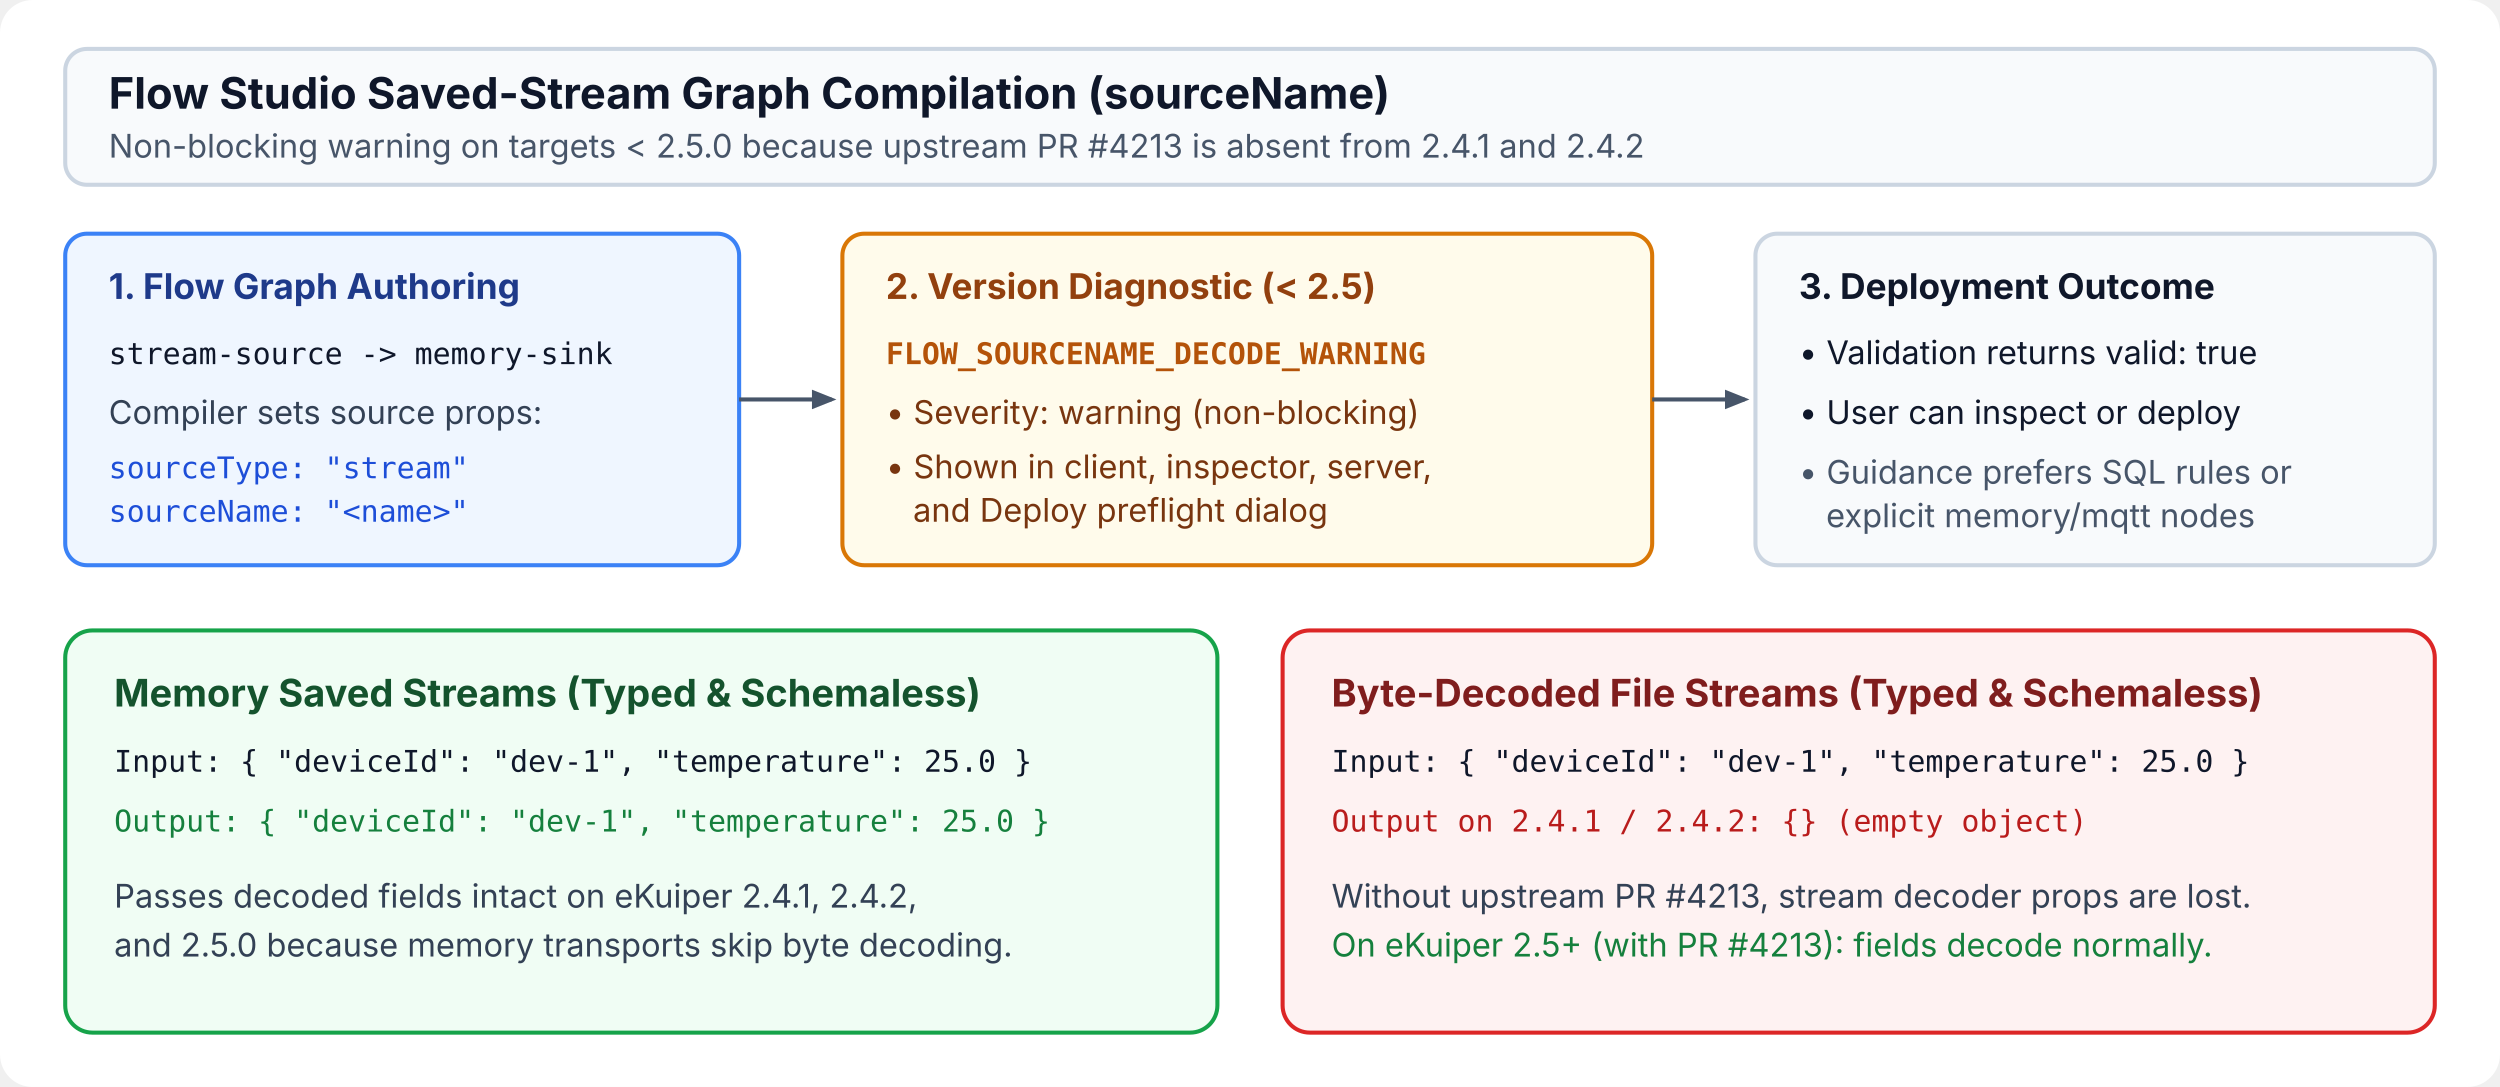
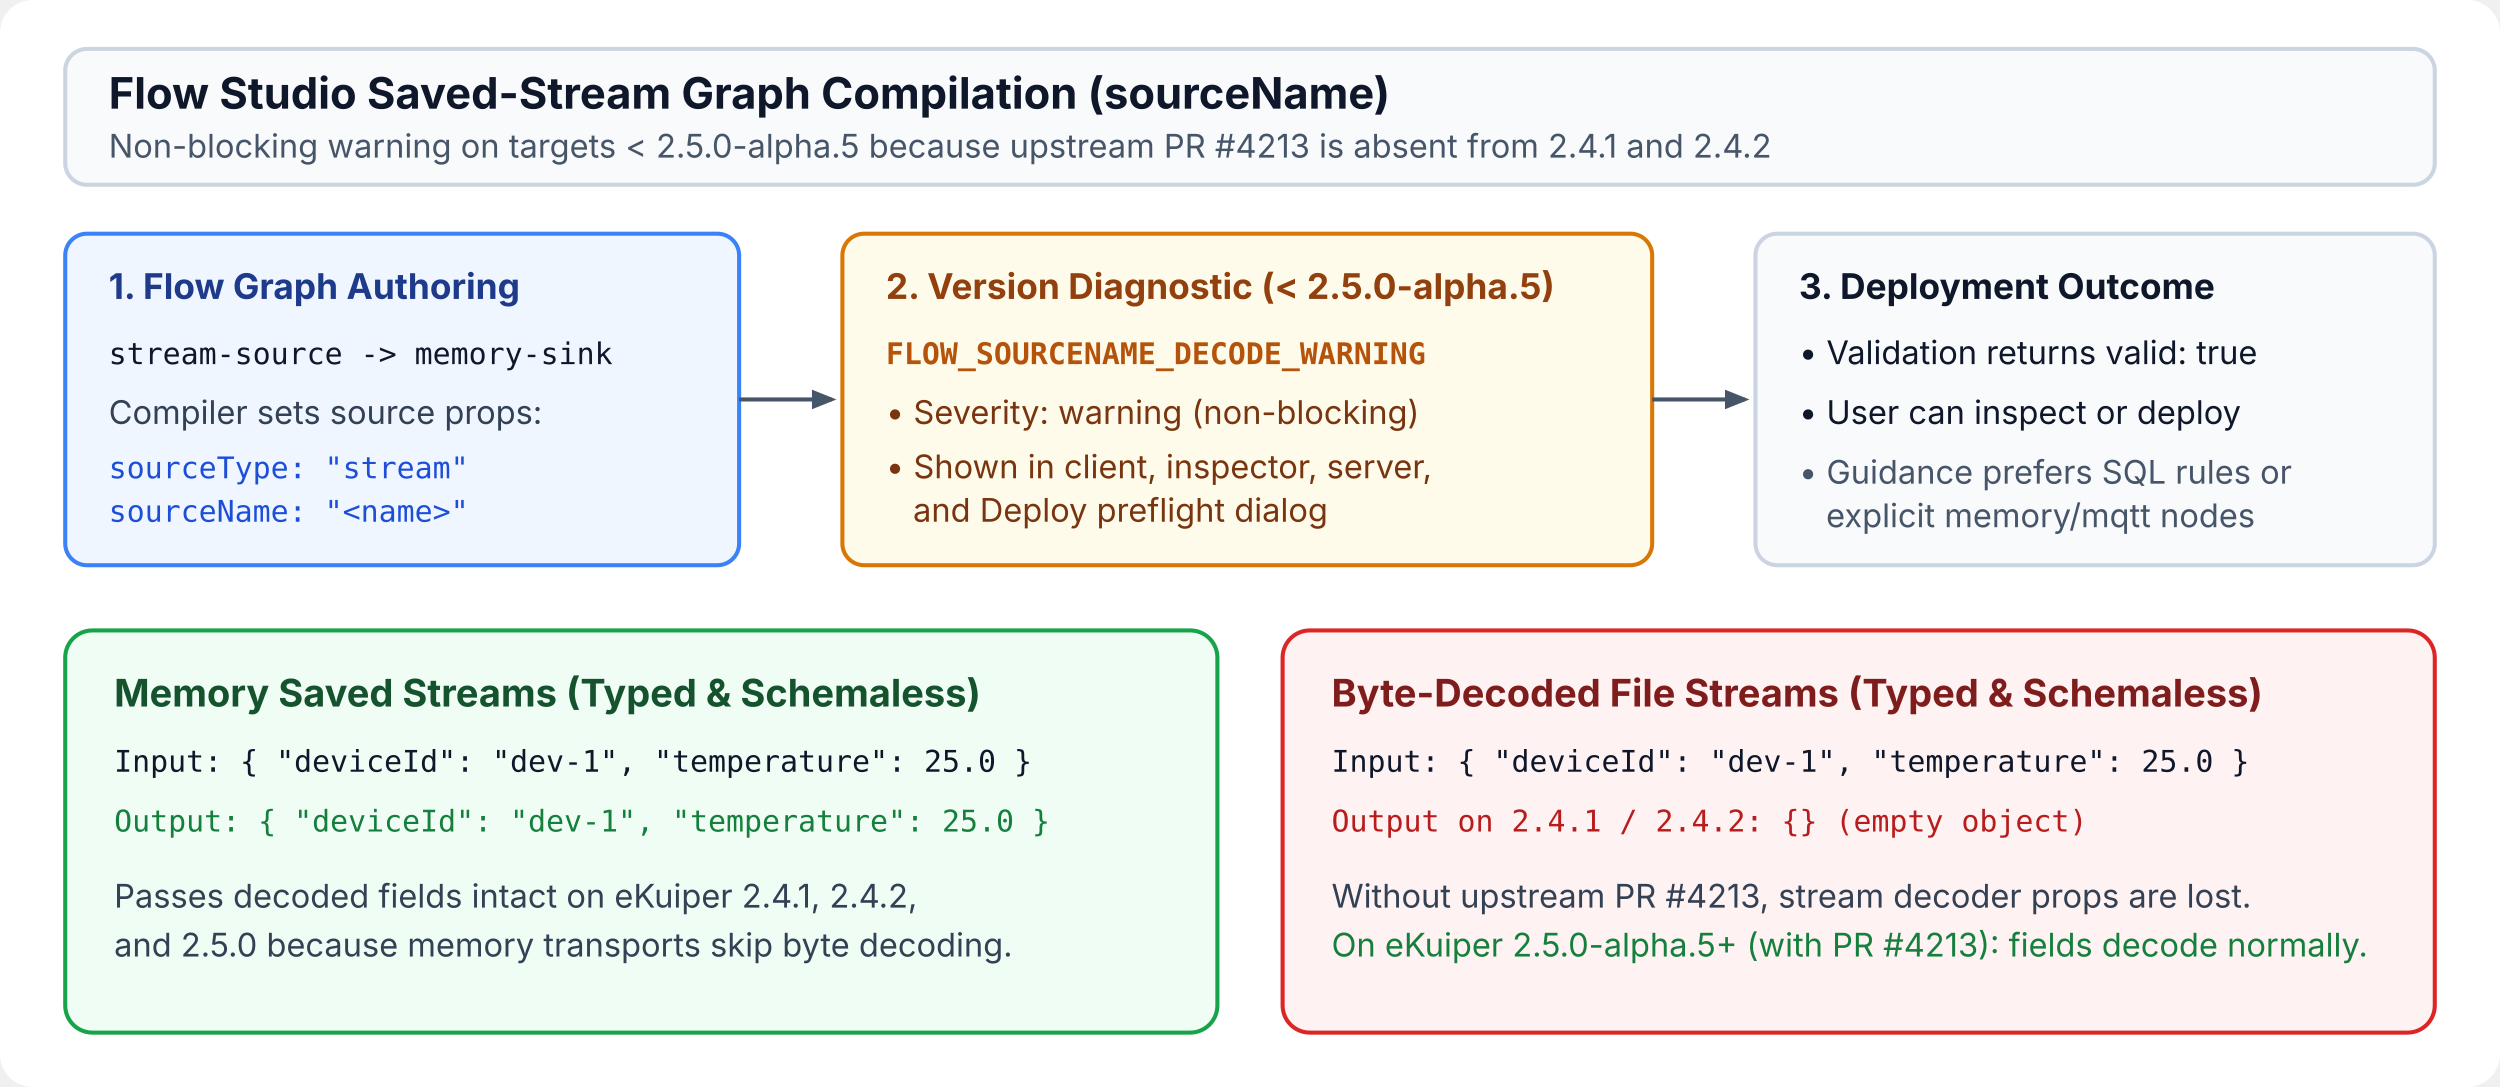
<svg xmlns="http://www.w3.org/2000/svg" viewBox="0 0 920 400" width="920" height="400" role="img" aria-labelledby="title desc">
  <defs>
    <marker id="arrow" viewBox="0 0 10 10" refX="8" refY="5" markerWidth="6" markerHeight="6" orient="auto-start-reverse">
      <path d="M 0 1 L 10 5 L 0 9 z" fill="#475569" />
    </marker>
  </defs>
  <rect width="920" height="400" fill="#ffffff" rx="12" />
  <rect x="24" y="18" width="872" height="50" rx="8" fill="#f8fafc" stroke="#cbd5e1" stroke-width="1.5" />
  <text x="40" y="40" font-family="system-ui, -apple-system, sans-serif" font-size="16" font-weight="700" fill="#0f172a">Flow Studio Saved-Stream Graph Compilation (sourceName)</text>
-   <text x="40" y="58" font-family="system-ui, -apple-system, sans-serif" font-size="12" fill="#475569">Non-blocking warning on targets &lt; 2.5.0 because upstream PR #4213 is absent from 2.4.1 and 2.4.2</text>
+   <text x="40" y="58" font-family="system-ui, -apple-system, sans-serif" font-size="12" fill="#475569">Non-blocking warning on targets &lt; 2.5.0-alpha.5 because upstream PR #4213 is absent from 2.4.1 and 2.4.2</text>
  <rect x="24" y="86" width="248" height="122" rx="8" fill="#eff6ff" stroke="#3b82f6" stroke-width="1.5" />
  <text x="40" y="110" font-family="system-ui, -apple-system, sans-serif" font-size="13" font-weight="700" fill="#1e3a8a">1. Flow Graph Authoring</text>
  <text x="40" y="134" font-family="ui-monospace, SFMono-Regular, monospace" font-size="11" fill="#0f172a">stream-source -&gt; memory-sink</text>
  <text x="40" y="156" font-family="system-ui, -apple-system, sans-serif" font-size="12" fill="#334155">Compiler sets source props:</text>
  <text x="40" y="176" font-family="ui-monospace, SFMono-Regular, monospace" font-size="11" fill="#1d4ed8">sourceType: "stream"</text>
  <text x="40" y="192" font-family="ui-monospace, SFMono-Regular, monospace" font-size="11" fill="#1d4ed8">sourceName: "&lt;name&gt;"</text>
  <line x1="272" y1="147" x2="306" y2="147" stroke="#475569" stroke-width="1.5" marker-end="url(#arrow)" />
  <rect x="310" y="86" width="298" height="122" rx="8" fill="#fffbeb" stroke="#d97706" stroke-width="1.5" />
-   <text x="326" y="110" font-family="system-ui, -apple-system, sans-serif" font-size="13" font-weight="700" fill="#92400e">2. Version Diagnostic (&lt; 2.5)</text>
+   <text x="326" y="110" font-family="system-ui, -apple-system, sans-serif" font-size="13" font-weight="700" fill="#92400e">2. Version Diagnostic (&lt; 2.5.0-alpha.5)</text>
  <text x="326" y="134" font-family="ui-monospace, SFMono-Regular, monospace" font-size="11" font-weight="600" fill="#b45309">FLOW_SOURCENAME_DECODE_WARNING</text>
  <text x="326" y="156" font-family="system-ui, -apple-system, sans-serif" font-size="12" fill="#78350f">• Severity: warning (non-blocking)</text>
  <text x="326" y="176" font-family="system-ui, -apple-system, sans-serif" font-size="12" fill="#78350f">• Shown in client, inspector, server,</text>
  <text x="336" y="192" font-family="system-ui, -apple-system, sans-serif" font-size="12" fill="#78350f">and Deploy preflight dialog</text>
  <line x1="608" y1="147" x2="642" y2="147" stroke="#475569" stroke-width="1.5" marker-end="url(#arrow)" />
  <rect x="646" y="86" width="250" height="122" rx="8" fill="#f8fafc" stroke="#cbd5e1" stroke-width="1.5" />
  <text x="662" y="110" font-family="system-ui, -apple-system, sans-serif" font-size="13" font-weight="700" fill="#0f172a">3. Deployment Outcome</text>
  <text x="662" y="134" font-family="system-ui, -apple-system, sans-serif" font-size="12" fill="#0f172a">• Validation returns valid: true</text>
  <text x="662" y="156" font-family="system-ui, -apple-system, sans-serif" font-size="12" fill="#0f172a">• User can inspect or deploy</text>
  <text x="662" y="178" font-family="system-ui, -apple-system, sans-serif" font-size="12" fill="#475569">• Guidance prefers SQL rules or</text>
  <text x="672" y="194" font-family="system-ui, -apple-system, sans-serif" font-size="12" fill="#475569">explicit memory/mqtt nodes</text>
  <rect x="24" y="232" width="424" height="148" rx="10" fill="#f0fdf4" stroke="#16a34a" stroke-width="1.5" />
  <text x="42" y="260" font-family="system-ui, -apple-system, sans-serif" font-size="14" font-weight="700" fill="#14532d">Memory Saved Streams (Typed &amp; Schemaless)</text>
  <text x="42" y="284" font-family="ui-monospace, SFMono-Regular, monospace" font-size="11" fill="#0f172a">Input:  { "deviceId": "dev-1", "temperature": 25.0 }</text>
  <text x="42" y="306" font-family="ui-monospace, SFMono-Regular, monospace" font-size="11" fill="#15803d">Output: { "deviceId": "dev-1", "temperature": 25.0 }</text>
  <text x="42" y="334" font-family="system-ui, -apple-system, sans-serif" font-size="12" fill="#334155">Passes decoded fields intact on eKuiper 2.4.1, 2.4.2,</text>
  <text x="42" y="352" font-family="system-ui, -apple-system, sans-serif" font-size="12" fill="#334155">and 2.5.0 because memory transports skip byte decoding.</text>
  <rect x="472" y="232" width="424" height="148" rx="10" fill="#fef2f2" stroke="#dc2626" stroke-width="1.5" />
  <text x="490" y="260" font-family="system-ui, -apple-system, sans-serif" font-size="14" font-weight="700" fill="#7f1d1d">Byte-Decoded File Streams (Typed &amp; Schemaless)</text>
  <text x="490" y="284" font-family="ui-monospace, SFMono-Regular, monospace" font-size="11" fill="#0f172a">Input:  { "deviceId": "dev-1", "temperature": 25.0 }</text>
  <text x="490" y="306" font-family="ui-monospace, SFMono-Regular, monospace" font-size="11" fill="#b91c1c">Output on 2.4.1 / 2.4.2: {}  (empty object)</text>
  <text x="490" y="334" font-family="system-ui, -apple-system, sans-serif" font-size="12" fill="#334155">Without upstream PR #4213, stream decoder props are lost.</text>
-   <text x="490" y="352" font-family="system-ui, -apple-system, sans-serif" font-size="12" fill="#15803d">On eKuiper 2.5+ (with PR #4213): fields decode normally.</text>
+   <text x="490" y="352" font-family="system-ui, -apple-system, sans-serif" font-size="12" fill="#15803d">On eKuiper 2.5.0-alpha.5+ (with PR #4213): fields decode normally.</text>
</svg>
